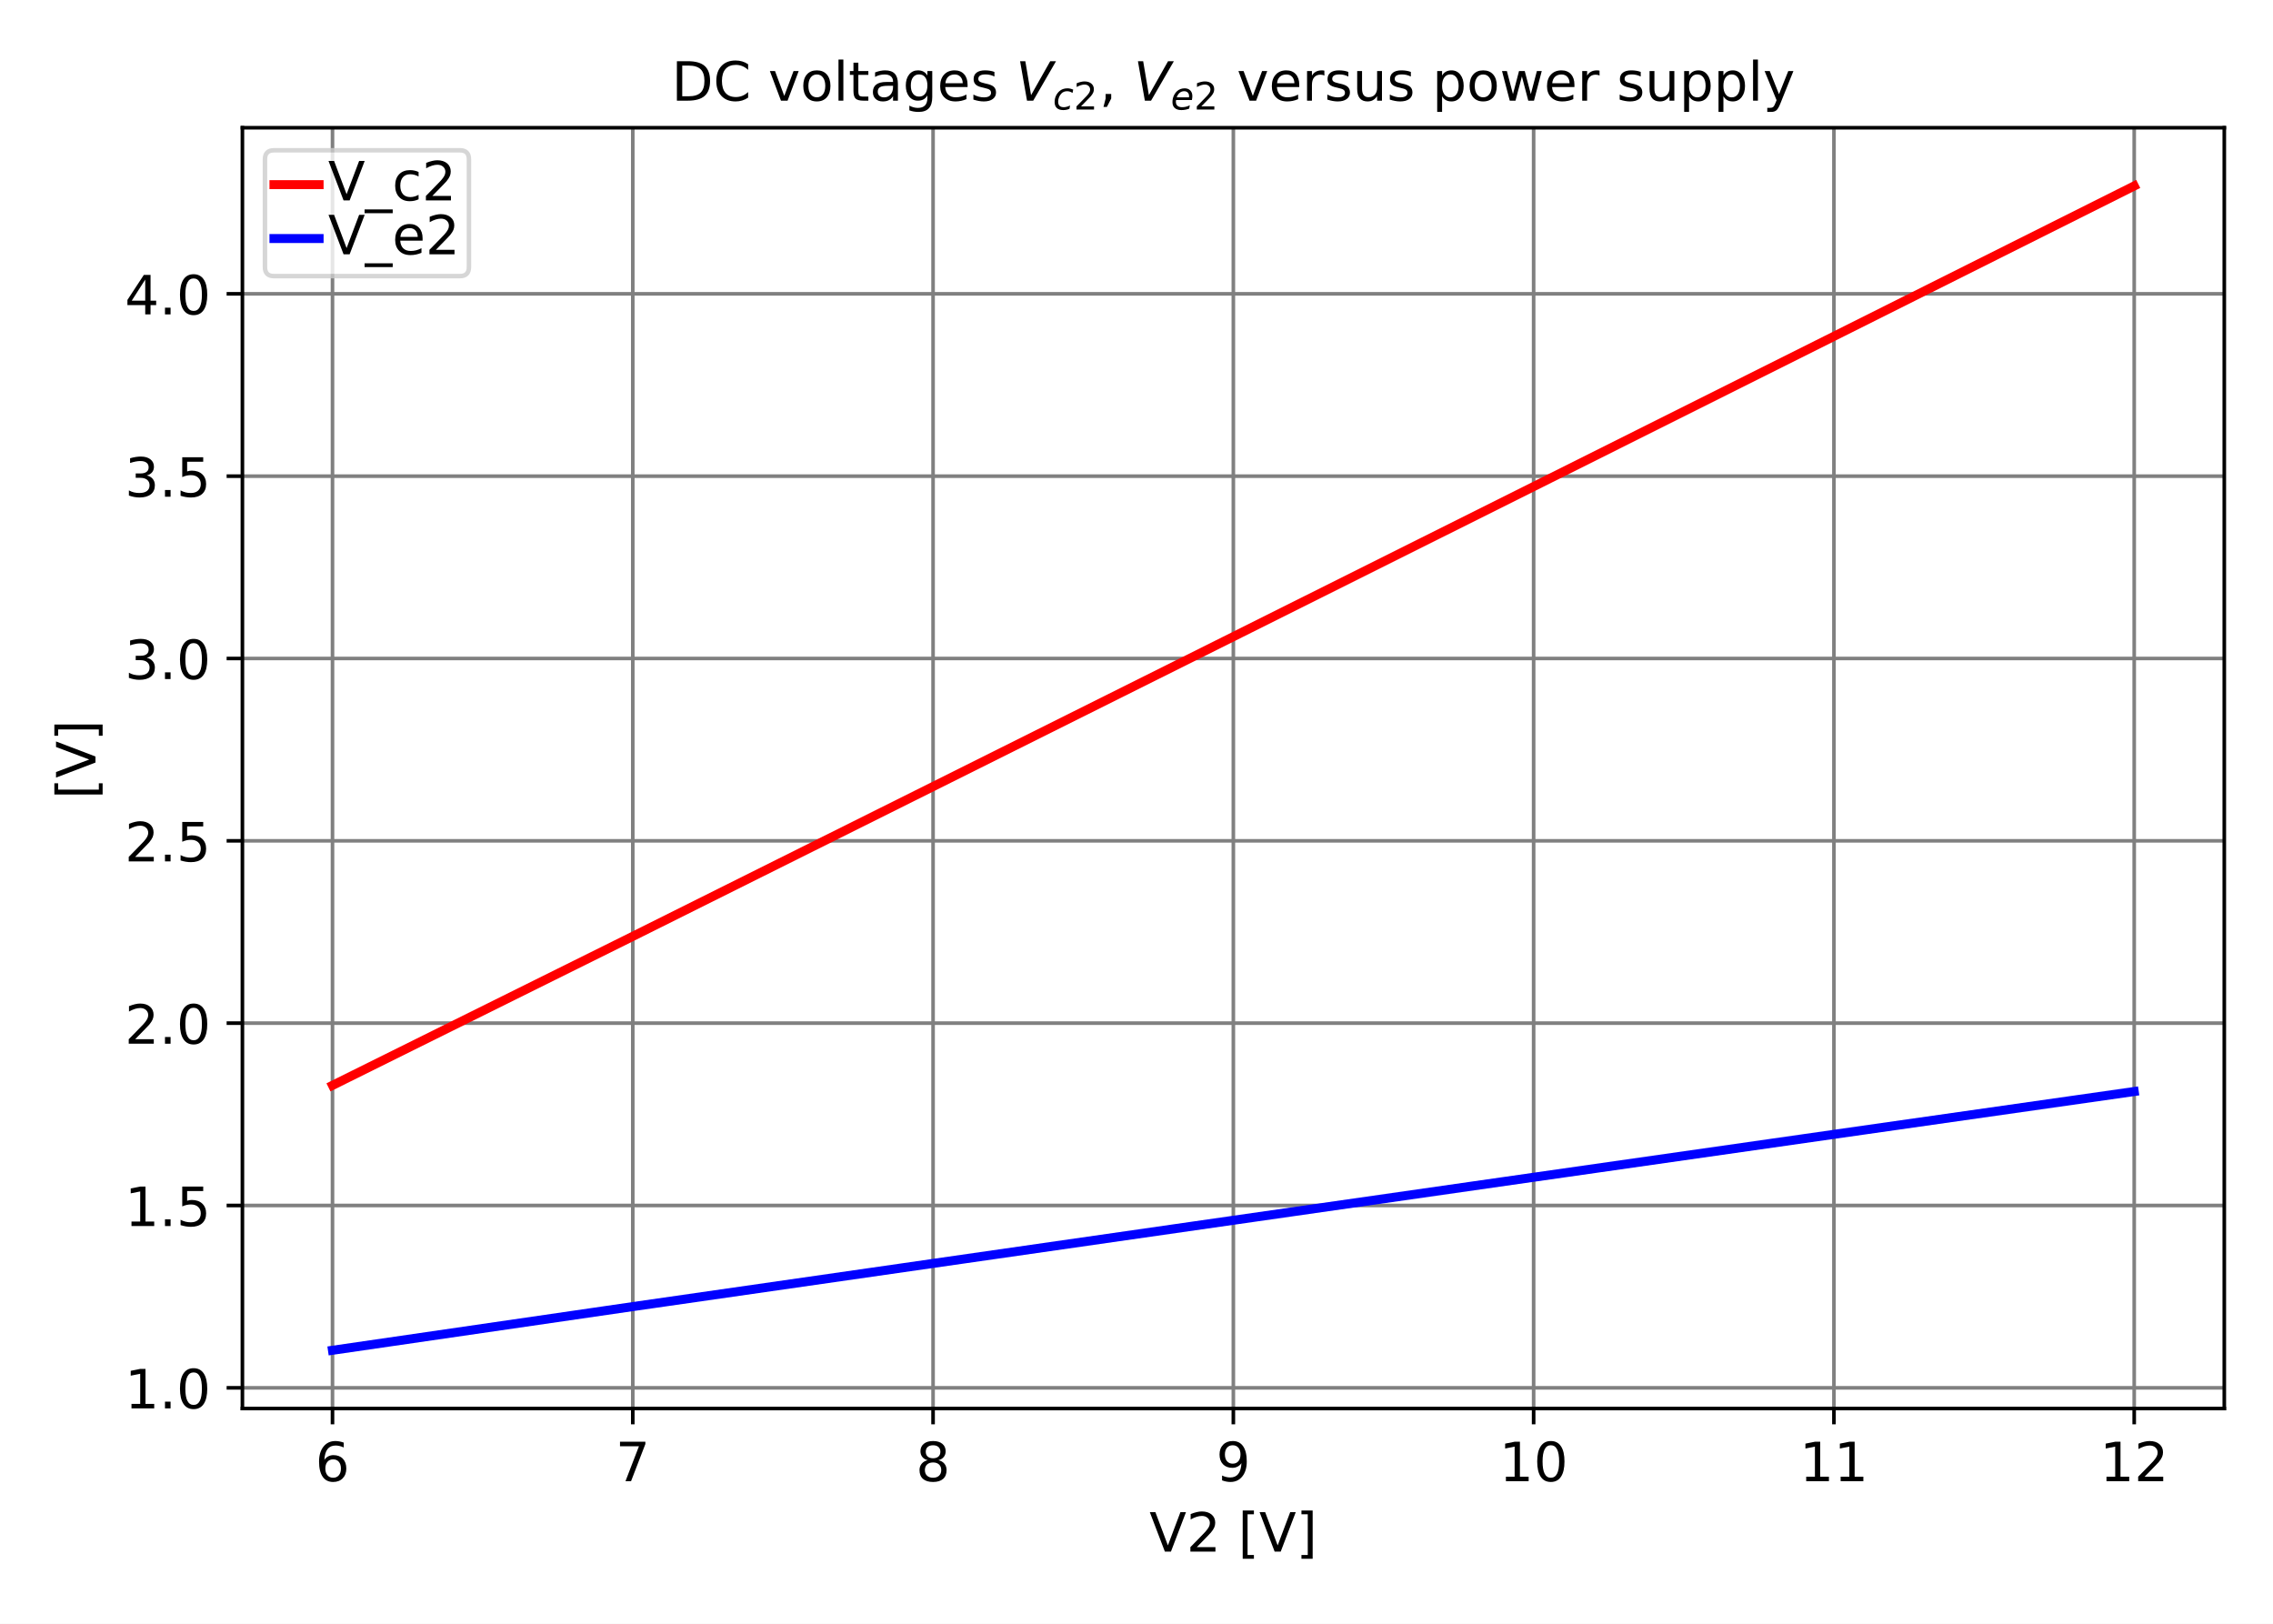
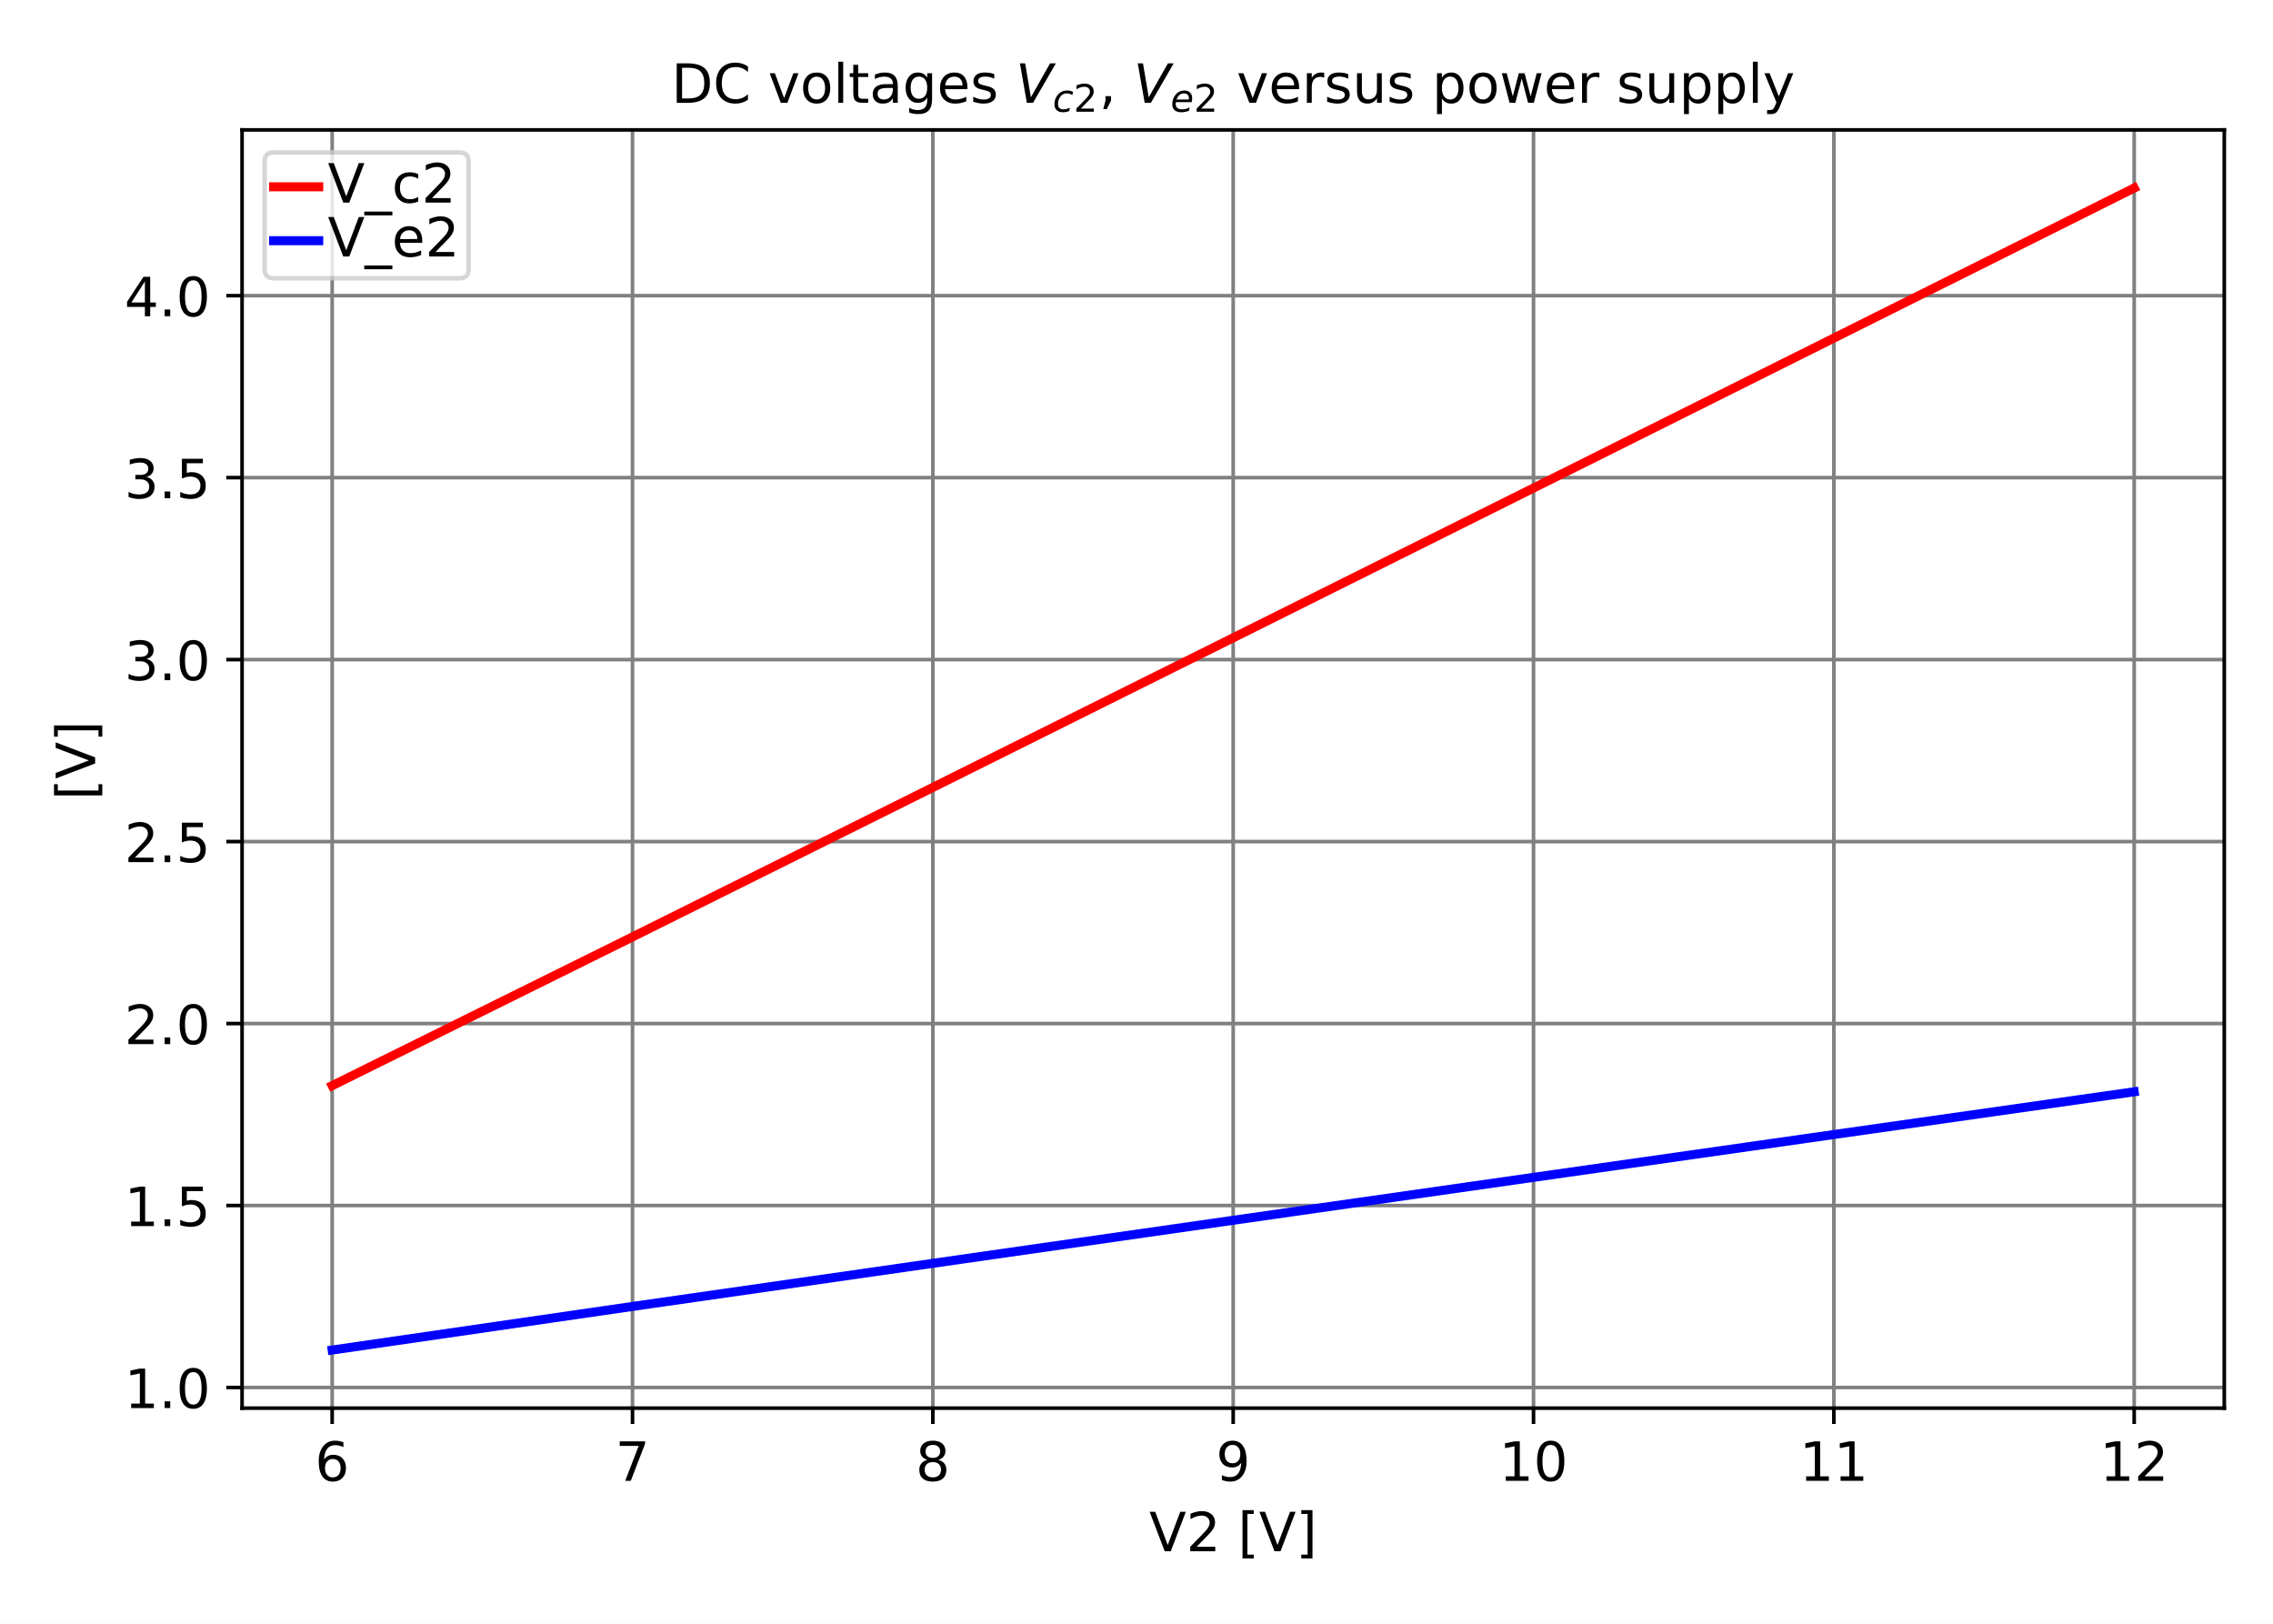
<svg xmlns="http://www.w3.org/2000/svg" xmlns:xlink="http://www.w3.org/1999/xlink" width="504pt" height="360pt" viewBox="0 0 504 360" version="1.1">
  <defs>
    <style type="text/css">*{stroke-linejoin: round; stroke-linecap: butt}</style>
  </defs>
  <g id="figure_1">
    <g id="patch_1">
      <path d="M 0 360  L 504 360  L 504 0  L 0 0  z " style="fill: #ffffff" />
    </g>
    <g id="axes_1">
      <g id="patch_2">
-         <path d="M 53.75 312.28  L 493.2 312.28  L 493.2 28.32  L 53.75 28.32  z " style="fill: #ffffff" />
+         <path d="M 53.675 312.2  L 493.2 312.2  L 493.2 28.8  L 53.675 28.8  z " style="fill: #ffffff" />
      </g>
      <g id="matplotlib.axis_1">
        <g id="xtick_1">
          <g id="line2d_1">
-             <path d="M 73.725 312.28  L 73.725 28.32  " clip-path="url(#pdbeb076203)" style="fill: none; stroke: #808080; stroke-width: 0.8; stroke-linecap: square" />
+             <path d="M 73.653 312.2  L 73.653 28.8  " clip-path="url(#pbdbfdb1bb2)" style="fill: none; stroke: #808080; stroke-width: 0.8; stroke-linecap: square" />
          </g>
          <g id="line2d_2">
            <defs>
-               <path id="m1b016e376c" d="M 0 0  L 0 3.5  " style="stroke: #000000; stroke-width: 0.8" />
+               <path id="m11da98af2c" d="M 0 0  L 0 3.5  " style="stroke: #000000; stroke-width: 0.8" />
            </defs>
            <g>
-               <use xlink:href="#m1b016e376c" x="73.725" y="312.28" style="stroke: #000000; stroke-width: 0.8" />
+               <use xlink:href="#m11da98af2c" x="73.653" y="312.2" style="stroke: #000000; stroke-width: 0.8" />
            </g>
          </g>
          <g id="text_1">
-             <g transform="translate(69.9075 328.3981) scale(0.12 -0.12)">
+             <g transform="translate(69.83591 328.3181) scale(0.12 -0.12)">
              <defs>
                <path id="DejaVuSans-36" d="M 2113 2584  Q 1688 2584 1439 2293  Q 1191 2003 1191 1497  Q 1191 994 1439 701  Q 1688 409 2113 409  Q 2538 409 2786 701  Q 3034 994 3034 1497  Q 3034 2003 2786 2293  Q 2538 2584 2113 2584  z M 3366 4563  L 3366 3988  Q 3128 4100 2886 4159  Q 2644 4219 2406 4219  Q 1781 4219 1451 3797  Q 1122 3375 1075 2522  Q 1259 2794 1537 2939  Q 1816 3084 2150 3084  Q 2853 3084 3261 2657  Q 3669 2231 3669 1497  Q 3669 778 3244 343  Q 2819 -91 2113 -91  Q 1303 -91 875 529  Q 447 1150 447 2328  Q 447 3434 972 4092  Q 1497 4750 2381 4750  Q 2619 4750 2861 4703  Q 3103 4656 3366 4563  z " transform="scale(0.015625)" />
              </defs>
              <use xlink:href="#DejaVuSans-36" />
            </g>
          </g>
        </g>
        <g id="xtick_2">
          <g id="line2d_3">
-             <path d="M 140.308 312.28  L 140.308 28.32  " clip-path="url(#pdbeb076203)" style="fill: none; stroke: #808080; stroke-width: 0.8; stroke-linecap: square" />
+             <path d="M 140.248 312.2  L 140.248 28.8  " clip-path="url(#pbdbfdb1bb2)" style="fill: none; stroke: #808080; stroke-width: 0.8; stroke-linecap: square" />
          </g>
          <g id="line2d_4">
            <g>
-               <use xlink:href="#m1b016e376c" x="140.308" y="312.28" style="stroke: #000000; stroke-width: 0.8" />
+               <use xlink:href="#m11da98af2c" x="140.248" y="312.2" style="stroke: #000000; stroke-width: 0.8" />
            </g>
          </g>
          <g id="text_2">
-             <g transform="translate(136.4908 328.3981) scale(0.12 -0.12)">
+             <g transform="translate(136.4306 328.3181) scale(0.12 -0.12)">
              <defs>
                <path id="DejaVuSans-37" d="M 525 4666  L 3525 4666  L 3525 4397  L 1831 0  L 1172 0  L 2766 4134  L 525 4134  L 525 4666  z " transform="scale(0.015625)" />
              </defs>
              <use xlink:href="#DejaVuSans-37" />
            </g>
          </g>
        </g>
        <g id="xtick_3">
          <g id="line2d_5">
-             <path d="M 206.892 312.28  L 206.892 28.32  " clip-path="url(#pdbeb076203)" style="fill: none; stroke: #808080; stroke-width: 0.8; stroke-linecap: square" />
+             <path d="M 206.843 312.2  L 206.843 28.8  " clip-path="url(#pbdbfdb1bb2)" style="fill: none; stroke: #808080; stroke-width: 0.8; stroke-linecap: square" />
          </g>
          <g id="line2d_6">
            <g>
-               <use xlink:href="#m1b016e376c" x="206.892" y="312.28" style="stroke: #000000; stroke-width: 0.8" />
+               <use xlink:href="#m11da98af2c" x="206.843" y="312.2" style="stroke: #000000; stroke-width: 0.8" />
            </g>
          </g>
          <g id="text_3">
-             <g transform="translate(203.0742 328.3981) scale(0.12 -0.12)">
+             <g transform="translate(203.0253 328.3181) scale(0.12 -0.12)">
              <defs>
                <path id="DejaVuSans-38" d="M 2034 2216  Q 1584 2216 1326 1975  Q 1069 1734 1069 1313  Q 1069 891 1326 650  Q 1584 409 2034 409  Q 2484 409 2743 651  Q 3003 894 3003 1313  Q 3003 1734 2745 1975  Q 2488 2216 2034 2216  z M 1403 2484  Q 997 2584 770 2862  Q 544 3141 544 3541  Q 544 4100 942 4425  Q 1341 4750 2034 4750  Q 2731 4750 3128 4425  Q 3525 4100 3525 3541  Q 3525 3141 3298 2862  Q 3072 2584 2669 2484  Q 3125 2378 3379 2068  Q 3634 1759 3634 1313  Q 3634 634 3220 271  Q 2806 -91 2034 -91  Q 1263 -91 848 271  Q 434 634 434 1313  Q 434 1759 690 2068  Q 947 2378 1403 2484  z M 1172 3481  Q 1172 3119 1398 2916  Q 1625 2713 2034 2713  Q 2441 2713 2670 2916  Q 2900 3119 2900 3481  Q 2900 3844 2670 4047  Q 2441 4250 2034 4250  Q 1625 4250 1398 4047  Q 1172 3844 1172 3481  z " transform="scale(0.015625)" />
              </defs>
              <use xlink:href="#DejaVuSans-38" />
            </g>
          </g>
        </g>
        <g id="xtick_4">
          <g id="line2d_7">
-             <path d="M 273.475 312.28  L 273.475 28.32  " clip-path="url(#pdbeb076203)" style="fill: none; stroke: #808080; stroke-width: 0.8; stroke-linecap: square" />
+             <path d="M 273.438 312.2  L 273.438 28.8  " clip-path="url(#pbdbfdb1bb2)" style="fill: none; stroke: #808080; stroke-width: 0.8; stroke-linecap: square" />
          </g>
          <g id="line2d_8">
            <g>
-               <use xlink:href="#m1b016e376c" x="273.475" y="312.28" style="stroke: #000000; stroke-width: 0.8" />
+               <use xlink:href="#m11da98af2c" x="273.438" y="312.2" style="stroke: #000000; stroke-width: 0.8" />
            </g>
          </g>
          <g id="text_4">
-             <g transform="translate(269.6575 328.3981) scale(0.12 -0.12)">
+             <g transform="translate(269.62 328.3181) scale(0.12 -0.12)">
              <defs>
                <path id="DejaVuSans-39" d="M 703 97  L 703 672  Q 941 559 1184 500  Q 1428 441 1663 441  Q 2288 441 2617 861  Q 2947 1281 2994 2138  Q 2813 1869 2534 1725  Q 2256 1581 1919 1581  Q 1219 1581 811 2004  Q 403 2428 403 3163  Q 403 3881 828 4315  Q 1253 4750 1959 4750  Q 2769 4750 3195 4129  Q 3622 3509 3622 2328  Q 3622 1225 3098 567  Q 2575 -91 1691 -91  Q 1453 -91 1209 -44  Q 966 3 703 97  z M 1959 2075  Q 2384 2075 2632 2365  Q 2881 2656 2881 3163  Q 2881 3666 2632 3958  Q 2384 4250 1959 4250  Q 1534 4250 1286 3958  Q 1038 3666 1038 3163  Q 1038 2656 1286 2365  Q 1534 2075 1959 2075  z " transform="scale(0.015625)" />
              </defs>
              <use xlink:href="#DejaVuSans-39" />
            </g>
          </g>
        </g>
        <g id="xtick_5">
          <g id="line2d_9">
-             <path d="M 340.058 312.28  L 340.058 28.32  " clip-path="url(#pdbeb076203)" style="fill: none; stroke: #808080; stroke-width: 0.8; stroke-linecap: square" />
+             <path d="M 340.032 312.2  L 340.032 28.8  " clip-path="url(#pbdbfdb1bb2)" style="fill: none; stroke: #808080; stroke-width: 0.8; stroke-linecap: square" />
          </g>
          <g id="line2d_10">
            <g>
-               <use xlink:href="#m1b016e376c" x="340.058" y="312.28" style="stroke: #000000; stroke-width: 0.8" />
+               <use xlink:href="#m11da98af2c" x="340.032" y="312.2" style="stroke: #000000; stroke-width: 0.8" />
            </g>
          </g>
          <g id="text_5">
-             <g transform="translate(332.4233 328.3981) scale(0.12 -0.12)">
+             <g transform="translate(332.3972 328.3181) scale(0.12 -0.12)">
              <defs>
                <path id="DejaVuSans-31" d="M 794 531  L 1825 531  L 1825 4091  L 703 3866  L 703 4441  L 1819 4666  L 2450 4666  L 2450 531  L 3481 531  L 3481 0  L 794 0  L 794 531  z " transform="scale(0.015625)" />
                <path id="DejaVuSans-30" d="M 2034 4250  Q 1547 4250 1301 3770  Q 1056 3291 1056 2328  Q 1056 1369 1301 889  Q 1547 409 2034 409  Q 2525 409 2770 889  Q 3016 1369 3016 2328  Q 3016 3291 2770 3770  Q 2525 4250 2034 4250  z M 2034 4750  Q 2819 4750 3233 4129  Q 3647 3509 3647 2328  Q 3647 1150 3233 529  Q 2819 -91 2034 -91  Q 1250 -91 836 529  Q 422 1150 422 2328  Q 422 3509 836 4129  Q 1250 4750 2034 4750  z " transform="scale(0.015625)" />
              </defs>
              <use xlink:href="#DejaVuSans-31" />
              <use xlink:href="#DejaVuSans-30" x="63.623" />
            </g>
          </g>
        </g>
        <g id="xtick_6">
          <g id="line2d_11">
-             <path d="M 406.642 312.28  L 406.642 28.32  " clip-path="url(#pdbeb076203)" style="fill: none; stroke: #808080; stroke-width: 0.8; stroke-linecap: square" />
+             <path d="M 406.627 312.2  L 406.627 28.8  " clip-path="url(#pbdbfdb1bb2)" style="fill: none; stroke: #808080; stroke-width: 0.8; stroke-linecap: square" />
          </g>
          <g id="line2d_12">
            <g>
-               <use xlink:href="#m1b016e376c" x="406.642" y="312.28" style="stroke: #000000; stroke-width: 0.8" />
+               <use xlink:href="#m11da98af2c" x="406.627" y="312.2" style="stroke: #000000; stroke-width: 0.8" />
            </g>
          </g>
          <g id="text_6">
-             <g transform="translate(399.0067 328.3981) scale(0.12 -0.12)">
+             <g transform="translate(398.9919 328.3181) scale(0.12 -0.12)">
              <use xlink:href="#DejaVuSans-31" />
              <use xlink:href="#DejaVuSans-31" x="63.623" />
            </g>
          </g>
        </g>
        <g id="xtick_7">
          <g id="line2d_13">
-             <path d="M 473.225 312.28  L 473.225 28.32  " clip-path="url(#pdbeb076203)" style="fill: none; stroke: #808080; stroke-width: 0.8; stroke-linecap: square" />
+             <path d="M 473.222 312.2  L 473.222 28.8  " clip-path="url(#pbdbfdb1bb2)" style="fill: none; stroke: #808080; stroke-width: 0.8; stroke-linecap: square" />
          </g>
          <g id="line2d_14">
            <g>
-               <use xlink:href="#m1b016e376c" x="473.225" y="312.28" style="stroke: #000000; stroke-width: 0.8" />
+               <use xlink:href="#m11da98af2c" x="473.222" y="312.2" style="stroke: #000000; stroke-width: 0.8" />
            </g>
          </g>
          <g id="text_7">
-             <g transform="translate(465.59 328.3981) scale(0.12 -0.12)">
+             <g transform="translate(465.5866 328.3181) scale(0.12 -0.12)">
              <defs>
                <path id="DejaVuSans-32" d="M 1228 531  L 3431 531  L 3431 0  L 469 0  L 469 531  Q 828 903 1448 1529  Q 2069 2156 2228 2338  Q 2531 2678 2651 2914  Q 2772 3150 2772 3378  Q 2772 3750 2511 3984  Q 2250 4219 1831 4219  Q 1534 4219 1204 4116  Q 875 4013 500 3803  L 500 4441  Q 881 4594 1212 4672  Q 1544 4750 1819 4750  Q 2544 4750 2975 4387  Q 3406 4025 3406 3419  Q 3406 3131 3298 2873  Q 3191 2616 2906 2266  Q 2828 2175 2409 1742  Q 1991 1309 1228 531  z " transform="scale(0.015625)" />
              </defs>
              <use xlink:href="#DejaVuSans-31" />
              <use xlink:href="#DejaVuSans-32" x="63.623" />
            </g>
          </g>
        </g>
        <g id="text_8">
-           <g transform="translate(254.86 344.0119) scale(0.12 -0.12)">
+           <g transform="translate(254.8225 343.9319) scale(0.12 -0.12)">
            <defs>
              <path id="DejaVuSans-56" d="M 1831 0  L 50 4666  L 709 4666  L 2188 738  L 3669 4666  L 4325 4666  L 2547 0  L 1831 0  z " transform="scale(0.015625)" />
              <path id="DejaVuSans-20" transform="scale(0.015625)" />
              <path id="DejaVuSans-5b" d="M 550 4863  L 1875 4863  L 1875 4416  L 1125 4416  L 1125 -397  L 1875 -397  L 1875 -844  L 550 -844  L 550 4863  z " transform="scale(0.015625)" />
              <path id="DejaVuSans-5d" d="M 1947 4863  L 1947 -844  L 622 -844  L 622 -397  L 1369 -397  L 1369 4416  L 622 4416  L 622 4863  L 1947 4863  z " transform="scale(0.015625)" />
            </defs>
            <use xlink:href="#DejaVuSans-56" />
            <use xlink:href="#DejaVuSans-32" x="68.408" />
            <use xlink:href="#DejaVuSans-20" x="132.031" />
            <use xlink:href="#DejaVuSans-5b" x="163.818" />
            <use xlink:href="#DejaVuSans-56" x="202.832" />
            <use xlink:href="#DejaVuSans-5d" x="271.24" />
          </g>
        </g>
      </g>
      <g id="matplotlib.axis_2">
        <g id="ytick_1">
          <g id="line2d_15">
-             <path d="M 53.75 307.692  L 493.2 307.692  " clip-path="url(#pdbeb076203)" style="fill: none; stroke: #808080; stroke-width: 0.8; stroke-linecap: square" />
+             <path d="M 53.675 307.621  L 493.2 307.621  " clip-path="url(#pbdbfdb1bb2)" style="fill: none; stroke: #808080; stroke-width: 0.8; stroke-linecap: square" />
          </g>
          <g id="line2d_16">
            <defs>
-               <path id="mc2db48ad9e" d="M 0 0  L -3.5 0  " style="stroke: #000000; stroke-width: 0.8" />
+               <path id="m19b64f868e" d="M 0 0  L -3.5 0  " style="stroke: #000000; stroke-width: 0.8" />
            </defs>
            <g>
-               <use xlink:href="#mc2db48ad9e" x="53.75" y="307.692" style="stroke: #000000; stroke-width: 0.8" />
+               <use xlink:href="#m19b64f868e" x="53.675" y="307.621" style="stroke: #000000; stroke-width: 0.8" />
            </g>
          </g>
          <g id="text_9">
-             <g transform="translate(27.66625 312.2515) scale(0.12 -0.12)">
+             <g transform="translate(27.59125 312.1805) scale(0.12 -0.12)">
              <defs>
                <path id="DejaVuSans-2e" d="M 684 794  L 1344 794  L 1344 0  L 684 0  L 684 794  z " transform="scale(0.015625)" />
              </defs>
              <use xlink:href="#DejaVuSans-31" />
              <use xlink:href="#DejaVuSans-2e" x="63.623" />
              <use xlink:href="#DejaVuSans-30" x="95.41" />
            </g>
          </g>
        </g>
        <g id="ytick_2">
          <g id="line2d_17">
-             <path d="M 53.75 267.268  L 493.2 267.268  " clip-path="url(#pdbeb076203)" style="fill: none; stroke: #808080; stroke-width: 0.8; stroke-linecap: square" />
+             <path d="M 53.675 267.277  L 493.2 267.277  " clip-path="url(#pbdbfdb1bb2)" style="fill: none; stroke: #808080; stroke-width: 0.8; stroke-linecap: square" />
          </g>
          <g id="line2d_18">
            <g>
-               <use xlink:href="#mc2db48ad9e" x="53.75" y="267.268" style="stroke: #000000; stroke-width: 0.8" />
+               <use xlink:href="#m19b64f868e" x="53.675" y="267.277" style="stroke: #000000; stroke-width: 0.8" />
            </g>
          </g>
          <g id="text_10">
-             <g transform="translate(27.66625 271.8269) scale(0.12 -0.12)">
+             <g transform="translate(27.59125 271.8357) scale(0.12 -0.12)">
              <defs>
                <path id="DejaVuSans-35" d="M 691 4666  L 3169 4666  L 3169 4134  L 1269 4134  L 1269 2991  Q 1406 3038 1543 3061  Q 1681 3084 1819 3084  Q 2600 3084 3056 2656  Q 3513 2228 3513 1497  Q 3513 744 3044 326  Q 2575 -91 1722 -91  Q 1428 -91 1123 -41  Q 819 9 494 109  L 494 744  Q 775 591 1075 516  Q 1375 441 1709 441  Q 2250 441 2565 725  Q 2881 1009 2881 1497  Q 2881 1984 2565 2268  Q 2250 2553 1709 2553  Q 1456 2553 1204 2497  Q 953 2441 691 2322  L 691 4666  z " transform="scale(0.015625)" />
              </defs>
              <use xlink:href="#DejaVuSans-31" />
              <use xlink:href="#DejaVuSans-2e" x="63.623" />
              <use xlink:href="#DejaVuSans-35" x="95.41" />
            </g>
          </g>
        </g>
        <g id="ytick_3">
          <g id="line2d_19">
-             <path d="M 53.75 226.843  L 493.2 226.843  " clip-path="url(#pdbeb076203)" style="fill: none; stroke: #808080; stroke-width: 0.8; stroke-linecap: square" />
+             <path d="M 53.675 226.932  L 493.2 226.932  " clip-path="url(#pbdbfdb1bb2)" style="fill: none; stroke: #808080; stroke-width: 0.8; stroke-linecap: square" />
          </g>
          <g id="line2d_20">
            <g>
-               <use xlink:href="#mc2db48ad9e" x="53.75" y="226.843" style="stroke: #000000; stroke-width: 0.8" />
+               <use xlink:href="#m19b64f868e" x="53.675" y="226.932" style="stroke: #000000; stroke-width: 0.8" />
            </g>
          </g>
          <g id="text_11">
-             <g transform="translate(27.66625 231.4023) scale(0.12 -0.12)">
+             <g transform="translate(27.59125 231.4908) scale(0.12 -0.12)">
              <use xlink:href="#DejaVuSans-32" />
              <use xlink:href="#DejaVuSans-2e" x="63.623" />
              <use xlink:href="#DejaVuSans-30" x="95.41" />
            </g>
          </g>
        </g>
        <g id="ytick_4">
          <g id="line2d_21">
-             <path d="M 53.75 186.419  L 493.2 186.419  " clip-path="url(#pdbeb076203)" style="fill: none; stroke: #808080; stroke-width: 0.8; stroke-linecap: square" />
+             <path d="M 53.675 186.587  L 493.2 186.587  " clip-path="url(#pbdbfdb1bb2)" style="fill: none; stroke: #808080; stroke-width: 0.8; stroke-linecap: square" />
          </g>
          <g id="line2d_22">
            <g>
-               <use xlink:href="#mc2db48ad9e" x="53.75" y="186.419" style="stroke: #000000; stroke-width: 0.8" />
+               <use xlink:href="#m19b64f868e" x="53.675" y="186.587" style="stroke: #000000; stroke-width: 0.8" />
            </g>
          </g>
          <g id="text_12">
-             <g transform="translate(27.66625 190.9778) scale(0.12 -0.12)">
+             <g transform="translate(27.59125 191.146) scale(0.12 -0.12)">
              <use xlink:href="#DejaVuSans-32" />
              <use xlink:href="#DejaVuSans-2e" x="63.623" />
              <use xlink:href="#DejaVuSans-35" x="95.41" />
            </g>
          </g>
        </g>
        <g id="ytick_5">
          <g id="line2d_23">
-             <path d="M 53.75 145.994  L 493.2 145.994  " clip-path="url(#pdbeb076203)" style="fill: none; stroke: #808080; stroke-width: 0.8; stroke-linecap: square" />
+             <path d="M 53.675 146.242  L 493.2 146.242  " clip-path="url(#pbdbfdb1bb2)" style="fill: none; stroke: #808080; stroke-width: 0.8; stroke-linecap: square" />
          </g>
          <g id="line2d_24">
            <g>
-               <use xlink:href="#mc2db48ad9e" x="53.75" y="145.994" style="stroke: #000000; stroke-width: 0.8" />
+               <use xlink:href="#m19b64f868e" x="53.675" y="146.242" style="stroke: #000000; stroke-width: 0.8" />
            </g>
          </g>
          <g id="text_13">
-             <g transform="translate(27.66625 150.5532) scale(0.12 -0.12)">
+             <g transform="translate(27.59125 150.8011) scale(0.12 -0.12)">
              <defs>
                <path id="DejaVuSans-33" d="M 2597 2516  Q 3050 2419 3304 2112  Q 3559 1806 3559 1356  Q 3559 666 3084 287  Q 2609 -91 1734 -91  Q 1441 -91 1130 -33  Q 819 25 488 141  L 488 750  Q 750 597 1062 519  Q 1375 441 1716 441  Q 2309 441 2620 675  Q 2931 909 2931 1356  Q 2931 1769 2642 2001  Q 2353 2234 1838 2234  L 1294 2234  L 1294 2753  L 1863 2753  Q 2328 2753 2575 2939  Q 2822 3125 2822 3475  Q 2822 3834 2567 4026  Q 2313 4219 1838 4219  Q 1578 4219 1281 4162  Q 984 4106 628 3988  L 628 4550  Q 988 4650 1302 4700  Q 1616 4750 1894 4750  Q 2613 4750 3031 4423  Q 3450 4097 3450 3541  Q 3450 3153 3228 2886  Q 3006 2619 2597 2516  z " transform="scale(0.015625)" />
              </defs>
              <use xlink:href="#DejaVuSans-33" />
              <use xlink:href="#DejaVuSans-2e" x="63.623" />
              <use xlink:href="#DejaVuSans-30" x="95.41" />
            </g>
          </g>
        </g>
        <g id="ytick_6">
          <g id="line2d_25">
-             <path d="M 53.75 105.57  L 493.2 105.57  " clip-path="url(#pdbeb076203)" style="fill: none; stroke: #808080; stroke-width: 0.8; stroke-linecap: square" />
+             <path d="M 53.675 105.897  L 493.2 105.897  " clip-path="url(#pbdbfdb1bb2)" style="fill: none; stroke: #808080; stroke-width: 0.8; stroke-linecap: square" />
          </g>
          <g id="line2d_26">
            <g>
-               <use xlink:href="#mc2db48ad9e" x="53.75" y="105.57" style="stroke: #000000; stroke-width: 0.8" />
+               <use xlink:href="#m19b64f868e" x="53.675" y="105.897" style="stroke: #000000; stroke-width: 0.8" />
            </g>
          </g>
          <g id="text_14">
-             <g transform="translate(27.66625 110.1286) scale(0.12 -0.12)">
+             <g transform="translate(27.59125 110.4563) scale(0.12 -0.12)">
              <use xlink:href="#DejaVuSans-33" />
              <use xlink:href="#DejaVuSans-2e" x="63.623" />
              <use xlink:href="#DejaVuSans-35" x="95.41" />
            </g>
          </g>
        </g>
        <g id="ytick_7">
          <g id="line2d_27">
-             <path d="M 53.75 65.145  L 493.2 65.145  " clip-path="url(#pdbeb076203)" style="fill: none; stroke: #808080; stroke-width: 0.8; stroke-linecap: square" />
+             <path d="M 53.675 65.552  L 493.2 65.552  " clip-path="url(#pbdbfdb1bb2)" style="fill: none; stroke: #808080; stroke-width: 0.8; stroke-linecap: square" />
          </g>
          <g id="line2d_28">
            <g>
-               <use xlink:href="#mc2db48ad9e" x="53.75" y="65.145" style="stroke: #000000; stroke-width: 0.8" />
+               <use xlink:href="#m19b64f868e" x="53.675" y="65.552" style="stroke: #000000; stroke-width: 0.8" />
            </g>
          </g>
          <g id="text_15">
-             <g transform="translate(27.66625 69.70405) scale(0.12 -0.12)">
+             <g transform="translate(27.59125 70.11143) scale(0.12 -0.12)">
              <defs>
                <path id="DejaVuSans-34" d="M 2419 4116  L 825 1625  L 2419 1625  L 2419 4116  z M 2253 4666  L 3047 4666  L 3047 1625  L 3713 1625  L 3713 1100  L 3047 1100  L 3047 0  L 2419 0  L 2419 1100  L 313 1100  L 313 1709  L 2253 4666  z " transform="scale(0.015625)" />
              </defs>
              <use xlink:href="#DejaVuSans-34" />
              <use xlink:href="#DejaVuSans-2e" x="63.623" />
              <use xlink:href="#DejaVuSans-30" x="95.41" />
            </g>
          </g>
        </g>
        <g id="text_16">
-           <g transform="translate(21.17063 180.9931) rotate(-90) scale(0.12 -0.12)">
+           <g transform="translate(21.09562 181.1931) rotate(-90) scale(0.12 -0.12)">
            <use xlink:href="#DejaVuSans-20" />
            <use xlink:href="#DejaVuSans-5b" x="31.787" />
            <use xlink:href="#DejaVuSans-56" x="70.801" />
            <use xlink:href="#DejaVuSans-5d" x="139.209" />
          </g>
        </g>
      </g>
      <g id="line2d_29">
-         <path d="M 73.725 240.636  L 140.308 207.601  L 206.892 174.388  L 273.475 141.153  L 340.058 107.879  L 406.642 74.568  L 473.225 41.227  " clip-path="url(#pdbeb076203)" style="fill: none; stroke: #ff0000; stroke-width: 2; stroke-linecap: square" />
+         <path d="M 73.653 240.697  L 140.248 207.727  L 206.843 174.58  L 273.438 141.41  L 340.032 108.202  L 406.627 74.957  L 473.222 41.682  " clip-path="url(#pbdbfdb1bb2)" style="fill: none; stroke: #ff0000; stroke-width: 2; stroke-linecap: square" />
      </g>
      <g id="line2d_30">
-         <path d="M 73.725 299.373  L 140.308 289.686  L 206.892 280.111  L 273.475 270.548  L 340.058 261.011  L 406.642 251.496  L 473.225 242  " clip-path="url(#pdbeb076203)" style="fill: none; stroke: #0000ff; stroke-width: 2; stroke-linecap: square" />
+         <path d="M 73.653 299.318  L 140.248 289.651  L 206.843 280.094  L 273.438 270.551  L 340.032 261.032  L 406.627 251.536  L 473.222 242.059  " clip-path="url(#pbdbfdb1bb2)" style="fill: none; stroke: #0000ff; stroke-width: 2; stroke-linecap: square" />
      </g>
      <g id="patch_3">
-         <path d="M 53.75 312.28  L 53.75 28.32  " style="fill: none; stroke: #000000; stroke-width: 0.8; stroke-linejoin: miter; stroke-linecap: square" />
+         <path d="M 53.675 312.2  L 53.675 28.8  " style="fill: none; stroke: #000000; stroke-width: 0.8; stroke-linejoin: miter; stroke-linecap: square" />
      </g>
      <g id="patch_4">
-         <path d="M 493.2 312.28  L 493.2 28.32  " style="fill: none; stroke: #000000; stroke-width: 0.8; stroke-linejoin: miter; stroke-linecap: square" />
+         <path d="M 493.2 312.2  L 493.2 28.8  " style="fill: none; stroke: #000000; stroke-width: 0.8; stroke-linejoin: miter; stroke-linecap: square" />
      </g>
      <g id="patch_5">
-         <path d="M 53.75 312.28  L 493.2 312.28  " style="fill: none; stroke: #000000; stroke-width: 0.8; stroke-linejoin: miter; stroke-linecap: square" />
+         <path d="M 53.675 312.2  L 493.2 312.2  " style="fill: none; stroke: #000000; stroke-width: 0.8; stroke-linejoin: miter; stroke-linecap: square" />
      </g>
      <g id="patch_6">
-         <path d="M 53.75 28.32  L 493.2 28.32  " style="fill: none; stroke: #000000; stroke-width: 0.8; stroke-linejoin: miter; stroke-linecap: square" />
+         <path d="M 53.675 28.8  L 493.2 28.8  " style="fill: none; stroke: #000000; stroke-width: 0.8; stroke-linejoin: miter; stroke-linecap: square" />
      </g>
      <g id="text_17">
-         <g transform="translate(148.915 22.32) scale(0.12 -0.12)">
+         <g transform="translate(148.8775 22.8) scale(0.12 -0.12)">
          <defs>
            <path id="DejaVuSans-44" d="M 1259 4147  L 1259 519  L 2022 519  Q 2988 519 3436 956  Q 3884 1394 3884 2338  Q 3884 3275 3436 3711  Q 2988 4147 2022 4147  L 1259 4147  z M 628 4666  L 1925 4666  Q 3281 4666 3915 4102  Q 4550 3538 4550 2338  Q 4550 1131 3912 565  Q 3275 0 1925 0  L 628 0  L 628 4666  z " transform="scale(0.015625)" />
            <path id="DejaVuSans-43" d="M 4122 4306  L 4122 3641  Q 3803 3938 3442 4084  Q 3081 4231 2675 4231  Q 1875 4231 1450 3742  Q 1025 3253 1025 2328  Q 1025 1406 1450 917  Q 1875 428 2675 428  Q 3081 428 3442 575  Q 3803 722 4122 1019  L 4122 359  Q 3791 134 3420 21  Q 3050 -91 2638 -91  Q 1578 -91 968 557  Q 359 1206 359 2328  Q 359 3453 968 4101  Q 1578 4750 2638 4750  Q 3056 4750 3426 4639  Q 3797 4528 4122 4306  z " transform="scale(0.015625)" />
            <path id="DejaVuSans-76" d="M 191 3500  L 800 3500  L 1894 563  L 2988 3500  L 3597 3500  L 2284 0  L 1503 0  L 191 3500  z " transform="scale(0.015625)" />
            <path id="DejaVuSans-6f" d="M 1959 3097  Q 1497 3097 1228 2736  Q 959 2375 959 1747  Q 959 1119 1226 758  Q 1494 397 1959 397  Q 2419 397 2687 759  Q 2956 1122 2956 1747  Q 2956 2369 2687 2733  Q 2419 3097 1959 3097  z M 1959 3584  Q 2709 3584 3137 3096  Q 3566 2609 3566 1747  Q 3566 888 3137 398  Q 2709 -91 1959 -91  Q 1206 -91 779 398  Q 353 888 353 1747  Q 353 2609 779 3096  Q 1206 3584 1959 3584  z " transform="scale(0.015625)" />
            <path id="DejaVuSans-6c" d="M 603 4863  L 1178 4863  L 1178 0  L 603 0  L 603 4863  z " transform="scale(0.015625)" />
            <path id="DejaVuSans-74" d="M 1172 4494  L 1172 3500  L 2356 3500  L 2356 3053  L 1172 3053  L 1172 1153  Q 1172 725 1289 603  Q 1406 481 1766 481  L 2356 481  L 2356 0  L 1766 0  Q 1100 0 847 248  Q 594 497 594 1153  L 594 3053  L 172 3053  L 172 3500  L 594 3500  L 594 4494  L 1172 4494  z " transform="scale(0.015625)" />
            <path id="DejaVuSans-61" d="M 2194 1759  Q 1497 1759 1228 1600  Q 959 1441 959 1056  Q 959 750 1161 570  Q 1363 391 1709 391  Q 2188 391 2477 730  Q 2766 1069 2766 1631  L 2766 1759  L 2194 1759  z M 3341 1997  L 3341 0  L 2766 0  L 2766 531  Q 2569 213 2275 61  Q 1981 -91 1556 -91  Q 1019 -91 701 211  Q 384 513 384 1019  Q 384 1609 779 1909  Q 1175 2209 1959 2209  L 2766 2209  L 2766 2266  Q 2766 2663 2505 2880  Q 2244 3097 1772 3097  Q 1472 3097 1187 3025  Q 903 2953 641 2809  L 641 3341  Q 956 3463 1253 3523  Q 1550 3584 1831 3584  Q 2591 3584 2966 3190  Q 3341 2797 3341 1997  z " transform="scale(0.015625)" />
            <path id="DejaVuSans-67" d="M 2906 1791  Q 2906 2416 2648 2759  Q 2391 3103 1925 3103  Q 1463 3103 1205 2759  Q 947 2416 947 1791  Q 947 1169 1205 825  Q 1463 481 1925 481  Q 2391 481 2648 825  Q 2906 1169 2906 1791  z M 3481 434  Q 3481 -459 3084 -895  Q 2688 -1331 1869 -1331  Q 1566 -1331 1297 -1286  Q 1028 -1241 775 -1147  L 775 -588  Q 1028 -725 1275 -790  Q 1522 -856 1778 -856  Q 2344 -856 2625 -561  Q 2906 -266 2906 331  L 2906 616  Q 2728 306 2450 153  Q 2172 0 1784 0  Q 1141 0 747 490  Q 353 981 353 1791  Q 353 2603 747 3093  Q 1141 3584 1784 3584  Q 2172 3584 2450 3431  Q 2728 3278 2906 2969  L 2906 3500  L 3481 3500  L 3481 434  z " transform="scale(0.015625)" />
            <path id="DejaVuSans-65" d="M 3597 1894  L 3597 1613  L 953 1613  Q 991 1019 1311 708  Q 1631 397 2203 397  Q 2534 397 2845 478  Q 3156 559 3463 722  L 3463 178  Q 3153 47 2828 -22  Q 2503 -91 2169 -91  Q 1331 -91 842 396  Q 353 884 353 1716  Q 353 2575 817 3079  Q 1281 3584 2069 3584  Q 2775 3584 3186 3129  Q 3597 2675 3597 1894  z M 3022 2063  Q 3016 2534 2758 2815  Q 2500 3097 2075 3097  Q 1594 3097 1305 2825  Q 1016 2553 972 2059  L 3022 2063  z " transform="scale(0.015625)" />
            <path id="DejaVuSans-73" d="M 2834 3397  L 2834 2853  Q 2591 2978 2328 3040  Q 2066 3103 1784 3103  Q 1356 3103 1142 2972  Q 928 2841 928 2578  Q 928 2378 1081 2264  Q 1234 2150 1697 2047  L 1894 2003  Q 2506 1872 2764 1633  Q 3022 1394 3022 966  Q 3022 478 2636 193  Q 2250 -91 1575 -91  Q 1294 -91 989 -36  Q 684 19 347 128  L 347 722  Q 666 556 975 473  Q 1284 391 1588 391  Q 1994 391 2212 530  Q 2431 669 2431 922  Q 2431 1156 2273 1281  Q 2116 1406 1581 1522  L 1381 1569  Q 847 1681 609 1914  Q 372 2147 372 2553  Q 372 3047 722 3315  Q 1072 3584 1716 3584  Q 2034 3584 2315 3537  Q 2597 3491 2834 3397  z " transform="scale(0.015625)" />
            <path id="DejaVuSans-Oblique-56" d="M 1319 0  L 500 4666  L 1119 4666  L 1797 653  L 4063 4666  L 4750 4666  L 2053 0  L 1319 0  z " transform="scale(0.015625)" />
            <path id="DejaVuSans-Oblique-63" d="M 3431 3366  L 3316 2797  Q 3109 2947 2876 3022  Q 2644 3097 2394 3097  Q 2119 3097 1870 3000  Q 1622 2903 1453 2725  Q 1184 2453 1037 2087  Q 891 1722 891 1331  Q 891 859 1127 628  Q 1363 397 1844 397  Q 2081 397 2348 469  Q 2616 541 2906 684  L 2797 116  Q 2547 13 2283 -39  Q 2019 -91 1741 -91  Q 1044 -91 669 257  Q 294 606 294 1253  Q 294 1797 489 2255  Q 684 2713 1069 3078  Q 1331 3328 1684 3456  Q 2038 3584 2456 3584  Q 2700 3584 2940 3529  Q 3181 3475 3431 3366  z " transform="scale(0.015625)" />
            <path id="DejaVuSans-2c" d="M 750 794  L 1409 794  L 1409 256  L 897 -744  L 494 -744  L 750 256  L 750 794  z " transform="scale(0.015625)" />
            <path id="DejaVuSans-Oblique-65" d="M 3078 2063  Q 3088 2113 3092 2166  Q 3097 2219 3097 2272  Q 3097 2653 2873 2875  Q 2650 3097 2266 3097  Q 1838 3097 1509 2826  Q 1181 2556 1013 2059  L 3078 2063  z M 3578 1613  L 903 1613  Q 884 1494 878 1425  Q 872 1356 872 1306  Q 872 872 1139 634  Q 1406 397 1894 397  Q 2269 397 2603 481  Q 2938 566 3225 728  L 3116 159  Q 2806 34 2476 -28  Q 2147 -91 1806 -91  Q 1078 -91 686 257  Q 294 606 294 1247  Q 294 1794 489 2264  Q 684 2734 1063 3103  Q 1306 3334 1642 3459  Q 1978 3584 2356 3584  Q 2950 3584 3301 3228  Q 3653 2872 3653 2272  Q 3653 2128 3634 1964  Q 3616 1800 3578 1613  z " transform="scale(0.015625)" />
            <path id="DejaVuSans-72" d="M 2631 2963  Q 2534 3019 2420 3045  Q 2306 3072 2169 3072  Q 1681 3072 1420 2755  Q 1159 2438 1159 1844  L 1159 0  L 581 0  L 581 3500  L 1159 3500  L 1159 2956  Q 1341 3275 1631 3429  Q 1922 3584 2338 3584  Q 2397 3584 2469 3576  Q 2541 3569 2628 3553  L 2631 2963  z " transform="scale(0.015625)" />
            <path id="DejaVuSans-75" d="M 544 1381  L 544 3500  L 1119 3500  L 1119 1403  Q 1119 906 1312 657  Q 1506 409 1894 409  Q 2359 409 2629 706  Q 2900 1003 2900 1516  L 2900 3500  L 3475 3500  L 3475 0  L 2900 0  L 2900 538  Q 2691 219 2414 64  Q 2138 -91 1772 -91  Q 1169 -91 856 284  Q 544 659 544 1381  z M 1991 3584  L 1991 3584  z " transform="scale(0.015625)" />
            <path id="DejaVuSans-70" d="M 1159 525  L 1159 -1331  L 581 -1331  L 581 3500  L 1159 3500  L 1159 2969  Q 1341 3281 1617 3432  Q 1894 3584 2278 3584  Q 2916 3584 3314 3078  Q 3713 2572 3713 1747  Q 3713 922 3314 415  Q 2916 -91 2278 -91  Q 1894 -91 1617 61  Q 1341 213 1159 525  z M 3116 1747  Q 3116 2381 2855 2742  Q 2594 3103 2138 3103  Q 1681 3103 1420 2742  Q 1159 2381 1159 1747  Q 1159 1113 1420 752  Q 1681 391 2138 391  Q 2594 391 2855 752  Q 3116 1113 3116 1747  z " transform="scale(0.015625)" />
            <path id="DejaVuSans-77" d="M 269 3500  L 844 3500  L 1563 769  L 2278 3500  L 2956 3500  L 3675 769  L 4391 3500  L 4966 3500  L 4050 0  L 3372 0  L 2619 2869  L 1863 0  L 1184 0  L 269 3500  z " transform="scale(0.015625)" />
            <path id="DejaVuSans-79" d="M 2059 -325  Q 1816 -950 1584 -1140  Q 1353 -1331 966 -1331  L 506 -1331  L 506 -850  L 844 -850  Q 1081 -850 1212 -737  Q 1344 -625 1503 -206  L 1606 56  L 191 3500  L 800 3500  L 1894 763  L 2988 3500  L 3597 3500  L 2059 -325  z " transform="scale(0.015625)" />
          </defs>
          <use xlink:href="#DejaVuSans-44" transform="translate(0 0.015625)" />
          <use xlink:href="#DejaVuSans-43" transform="translate(77.00195 0.015625)" />
          <use xlink:href="#DejaVuSans-20" transform="translate(146.8262 0.015625)" />
          <use xlink:href="#DejaVuSans-76" transform="translate(178.6133 0.015625)" />
          <use xlink:href="#DejaVuSans-6f" transform="translate(237.793 0.015625)" />
          <use xlink:href="#DejaVuSans-6c" transform="translate(298.9746 0.015625)" />
          <use xlink:href="#DejaVuSans-74" transform="translate(326.7578 0.015625)" />
          <use xlink:href="#DejaVuSans-61" transform="translate(365.9668 0.015625)" />
          <use xlink:href="#DejaVuSans-67" transform="translate(427.2461 0.015625)" />
          <use xlink:href="#DejaVuSans-65" transform="translate(490.7227 0.015625)" />
          <use xlink:href="#DejaVuSans-73" transform="translate(552.2461 0.015625)" />
          <use xlink:href="#DejaVuSans-20" transform="translate(604.3457 0.015625)" />
          <use xlink:href="#DejaVuSans-Oblique-56" transform="translate(636.1328 0.015625)" />
          <use xlink:href="#DejaVuSans-Oblique-63" transform="translate(704.541 -16.39062) scale(0.7)" />
          <use xlink:href="#DejaVuSans-32" transform="translate(743.0273 -16.39062) scale(0.7)" />
          <use xlink:href="#DejaVuSans-2c" transform="translate(790.2979 0.015625)" />
          <use xlink:href="#DejaVuSans-20" transform="translate(822.085 0.015625)" />
          <use xlink:href="#DejaVuSans-Oblique-56" transform="translate(853.8721 0.015625)" />
          <use xlink:href="#DejaVuSans-Oblique-65" transform="translate(922.2803 -16.39062) scale(0.7)" />
          <use xlink:href="#DejaVuSans-32" transform="translate(965.3467 -16.39062) scale(0.7)" />
          <use xlink:href="#DejaVuSans-20" transform="translate(1012.617 0.015625)" />
          <use xlink:href="#DejaVuSans-76" transform="translate(1044.404 0.015625)" />
          <use xlink:href="#DejaVuSans-65" transform="translate(1103.584 0.015625)" />
          <use xlink:href="#DejaVuSans-72" transform="translate(1165.107 0.015625)" />
          <use xlink:href="#DejaVuSans-73" transform="translate(1206.221 0.015625)" />
          <use xlink:href="#DejaVuSans-75" transform="translate(1258.32 0.015625)" />
          <use xlink:href="#DejaVuSans-73" transform="translate(1321.699 0.015625)" />
          <use xlink:href="#DejaVuSans-20" transform="translate(1373.799 0.015625)" />
          <use xlink:href="#DejaVuSans-70" transform="translate(1405.586 0.015625)" />
          <use xlink:href="#DejaVuSans-6f" transform="translate(1469.062 0.015625)" />
          <use xlink:href="#DejaVuSans-77" transform="translate(1530.244 0.015625)" />
          <use xlink:href="#DejaVuSans-65" transform="translate(1612.031 0.015625)" />
          <use xlink:href="#DejaVuSans-72" transform="translate(1673.555 0.015625)" />
          <use xlink:href="#DejaVuSans-20" transform="translate(1714.668 0.015625)" />
          <use xlink:href="#DejaVuSans-73" transform="translate(1746.455 0.015625)" />
          <use xlink:href="#DejaVuSans-75" transform="translate(1798.555 0.015625)" />
          <use xlink:href="#DejaVuSans-70" transform="translate(1861.934 0.015625)" />
          <use xlink:href="#DejaVuSans-70" transform="translate(1925.41 0.015625)" />
          <use xlink:href="#DejaVuSans-6c" transform="translate(1988.887 0.015625)" />
          <use xlink:href="#DejaVuSans-79" transform="translate(2016.67 0.015625)" />
        </g>
      </g>
      <g id="legend_1">
        <g id="patch_7">
-           <path d="M 60.75 61.215  L 101.978 61.215  Q 103.978 61.215 103.978 59.215  L 103.978 35.32  Q 103.978 33.32 101.978 33.32  L 60.75 33.32  Q 58.75 33.32 58.75 35.32  L 58.75 59.215  Q 58.75 61.215 60.75 61.215  z " style="fill: #ffffff; opacity: 0.8; stroke: #cccccc; stroke-linejoin: miter" />
+           <path d="M 60.675 61.695  L 101.903 61.695  Q 103.903 61.695 103.903 59.695  L 103.903 35.8  Q 103.903 33.8 101.903 33.8  L 60.675 33.8  Q 58.675 33.8 58.675 35.8  L 58.675 59.695  Q 58.675 61.695 60.675 61.695  z " style="fill: #ffffff; opacity: 0.8; stroke: #cccccc; stroke-linejoin: miter" />
        </g>
        <g id="line2d_31">
-           <path d="M 60.75 40.938  L 65.75 40.938  L 70.75 40.938  " style="fill: none; stroke: #ff0000; stroke-width: 2; stroke-linecap: square" />
+           <path d="M 60.675 41.418  L 65.675 41.418  L 70.675 41.418  " style="fill: none; stroke: #ff0000; stroke-width: 2; stroke-linecap: square" />
        </g>
        <g id="text_18">
-           <g transform="translate(72.75 44.43812) scale(0.12 -0.12)">
+           <g transform="translate(72.675 44.91813) scale(0.12 -0.12)">
            <defs>
              <path id="DejaVuSans-5f" d="M 3263 -1063  L 3263 -1509  L -63 -1509  L -63 -1063  L 3263 -1063  z " transform="scale(0.015625)" />
              <path id="DejaVuSans-63" d="M 3122 3366  L 3122 2828  Q 2878 2963 2633 3030  Q 2388 3097 2138 3097  Q 1578 3097 1268 2742  Q 959 2388 959 1747  Q 959 1106 1268 751  Q 1578 397 2138 397  Q 2388 397 2633 464  Q 2878 531 3122 666  L 3122 134  Q 2881 22 2623 -34  Q 2366 -91 2075 -91  Q 1284 -91 818 406  Q 353 903 353 1747  Q 353 2603 823 3093  Q 1294 3584 2113 3584  Q 2378 3584 2631 3529  Q 2884 3475 3122 3366  z " transform="scale(0.015625)" />
            </defs>
            <use xlink:href="#DejaVuSans-56" />
            <use xlink:href="#DejaVuSans-5f" x="68.408" />
            <use xlink:href="#DejaVuSans-63" x="118.408" />
            <use xlink:href="#DejaVuSans-32" x="173.389" />
          </g>
        </g>
        <g id="line2d_32">
-           <path d="M 60.75 52.886  L 65.75 52.886  L 70.75 52.886  " style="fill: none; stroke: #0000ff; stroke-width: 2; stroke-linecap: square" />
+           <path d="M 60.675 53.366  L 65.675 53.366  L 70.675 53.366  " style="fill: none; stroke: #0000ff; stroke-width: 2; stroke-linecap: square" />
        </g>
        <g id="text_19">
-           <g transform="translate(72.75 56.38562) scale(0.12 -0.12)">
+           <g transform="translate(72.675 56.86563) scale(0.12 -0.12)">
            <use xlink:href="#DejaVuSans-56" />
            <use xlink:href="#DejaVuSans-5f" x="68.408" />
            <use xlink:href="#DejaVuSans-65" x="118.408" />
            <use xlink:href="#DejaVuSans-32" x="179.932" />
          </g>
        </g>
      </g>
    </g>
  </g>
  <defs>
-     <clipPath id="pdbeb076203">
-       <rect x="53.75" y="28.32" width="439.45" height="283.96" />
+     <clipPath id="pbdbfdb1bb2">
+       <rect x="53.675" y="28.8" width="439.525" height="283.4" />
    </clipPath>
  </defs>
</svg>
